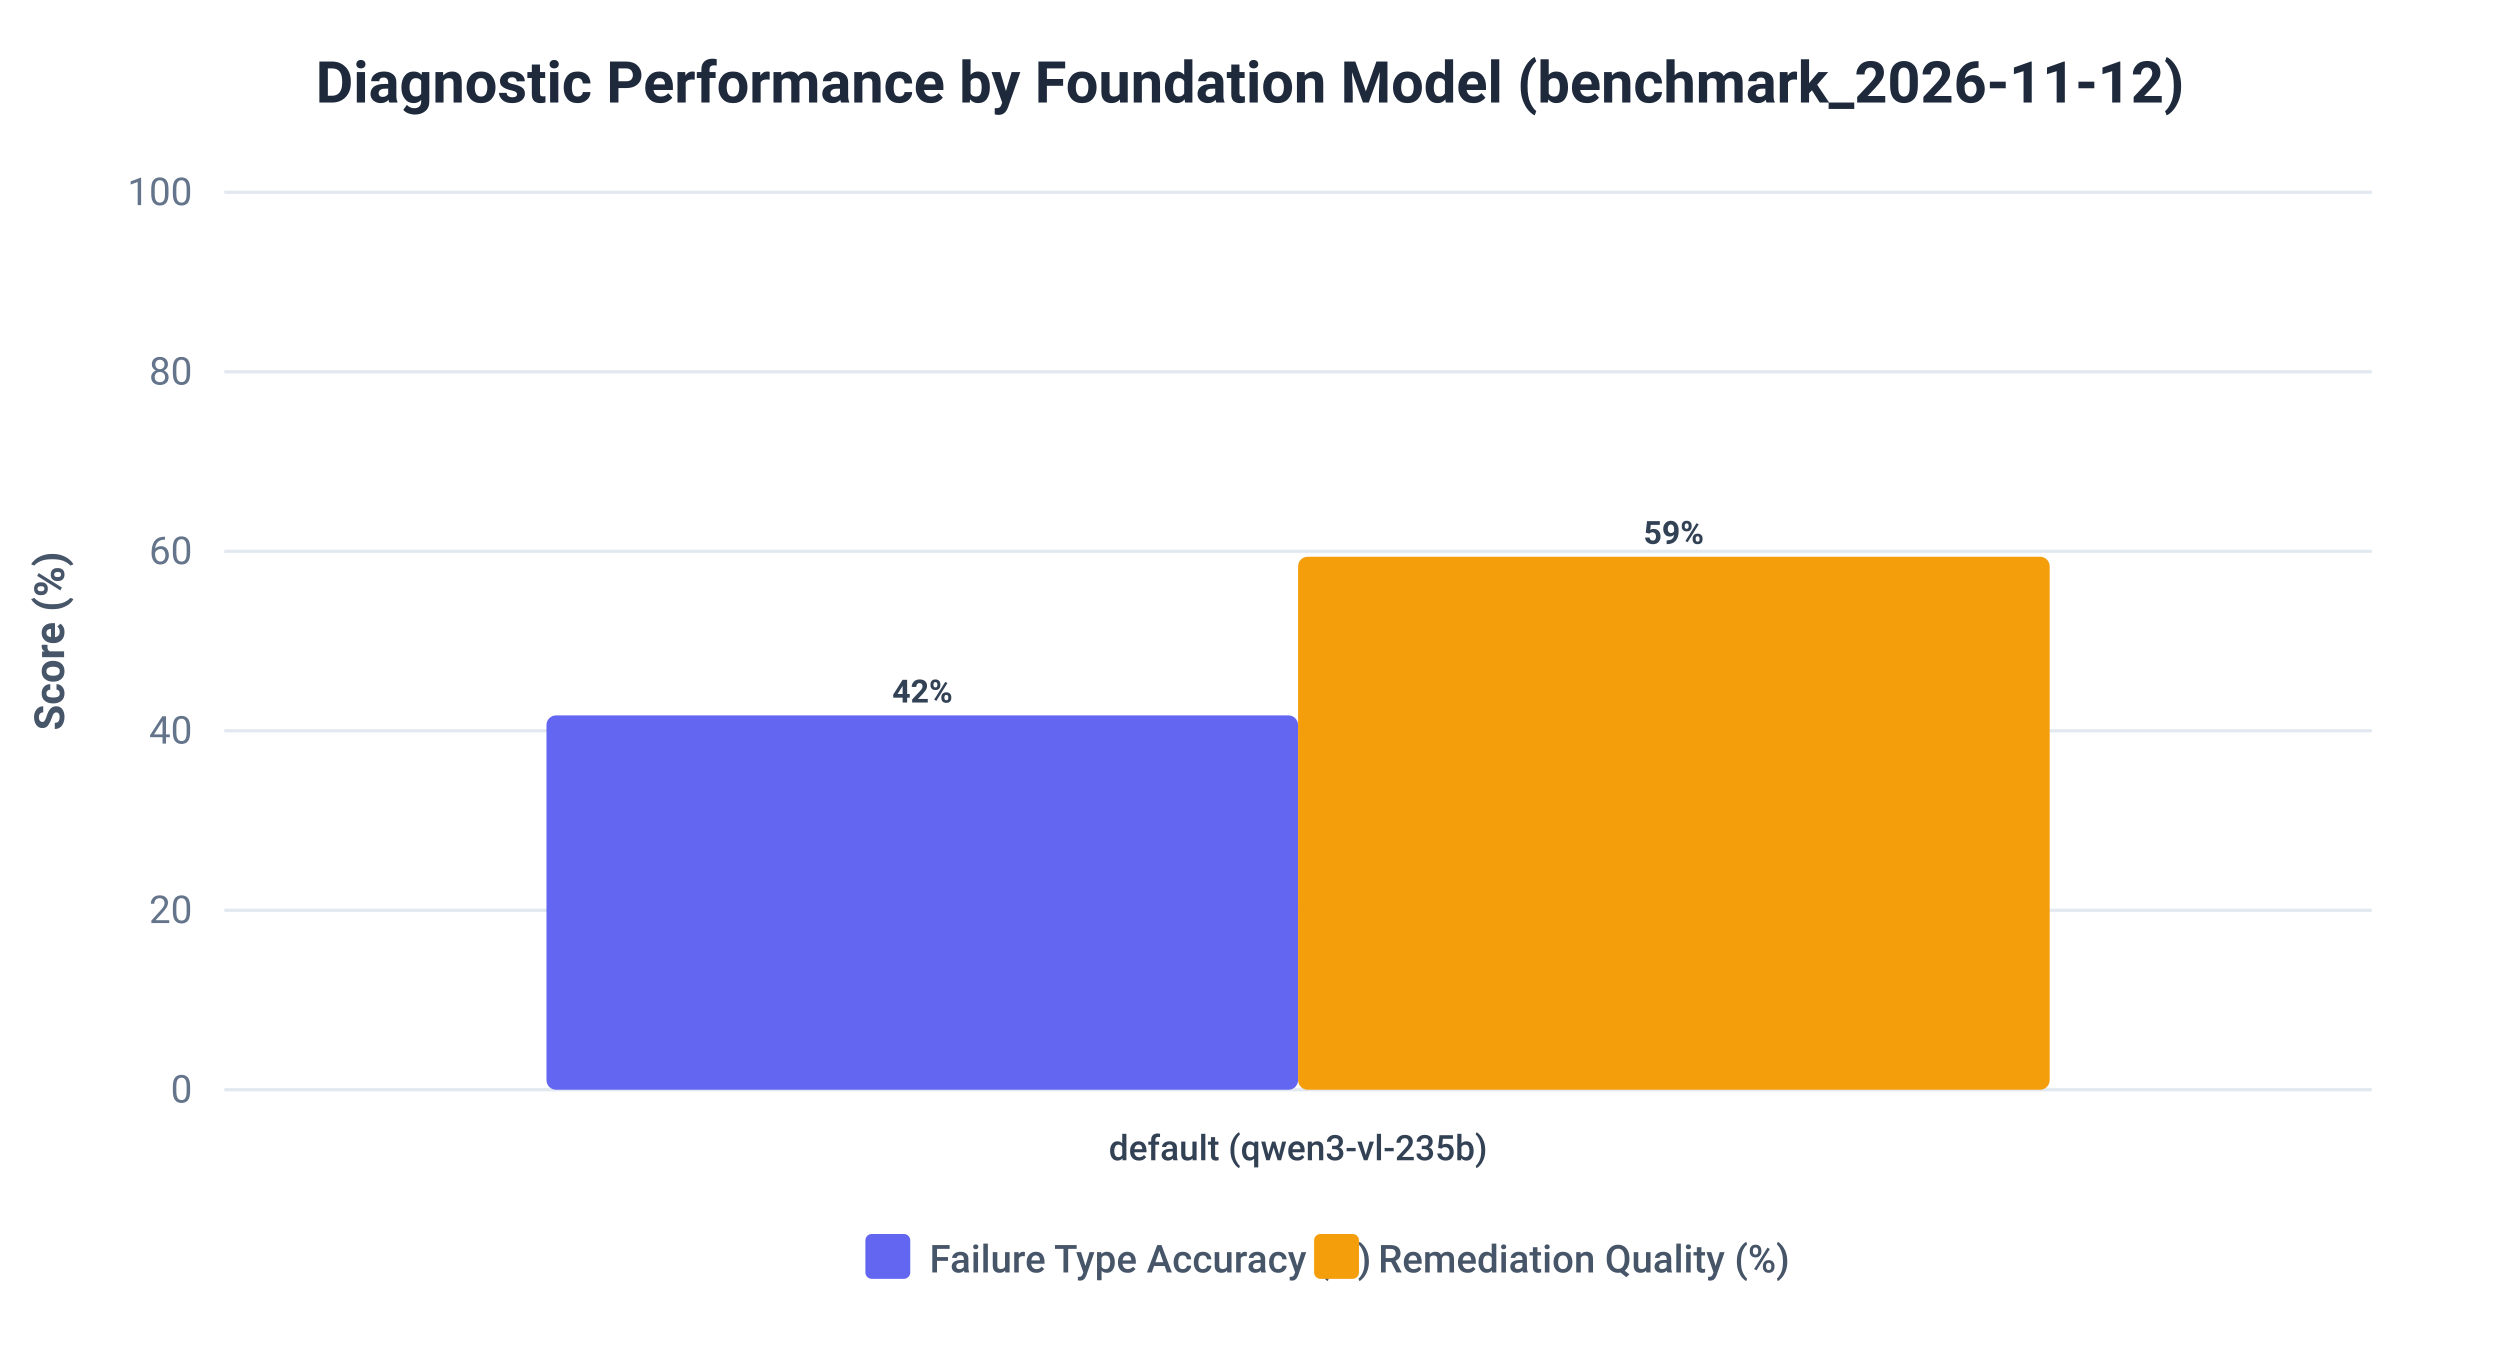
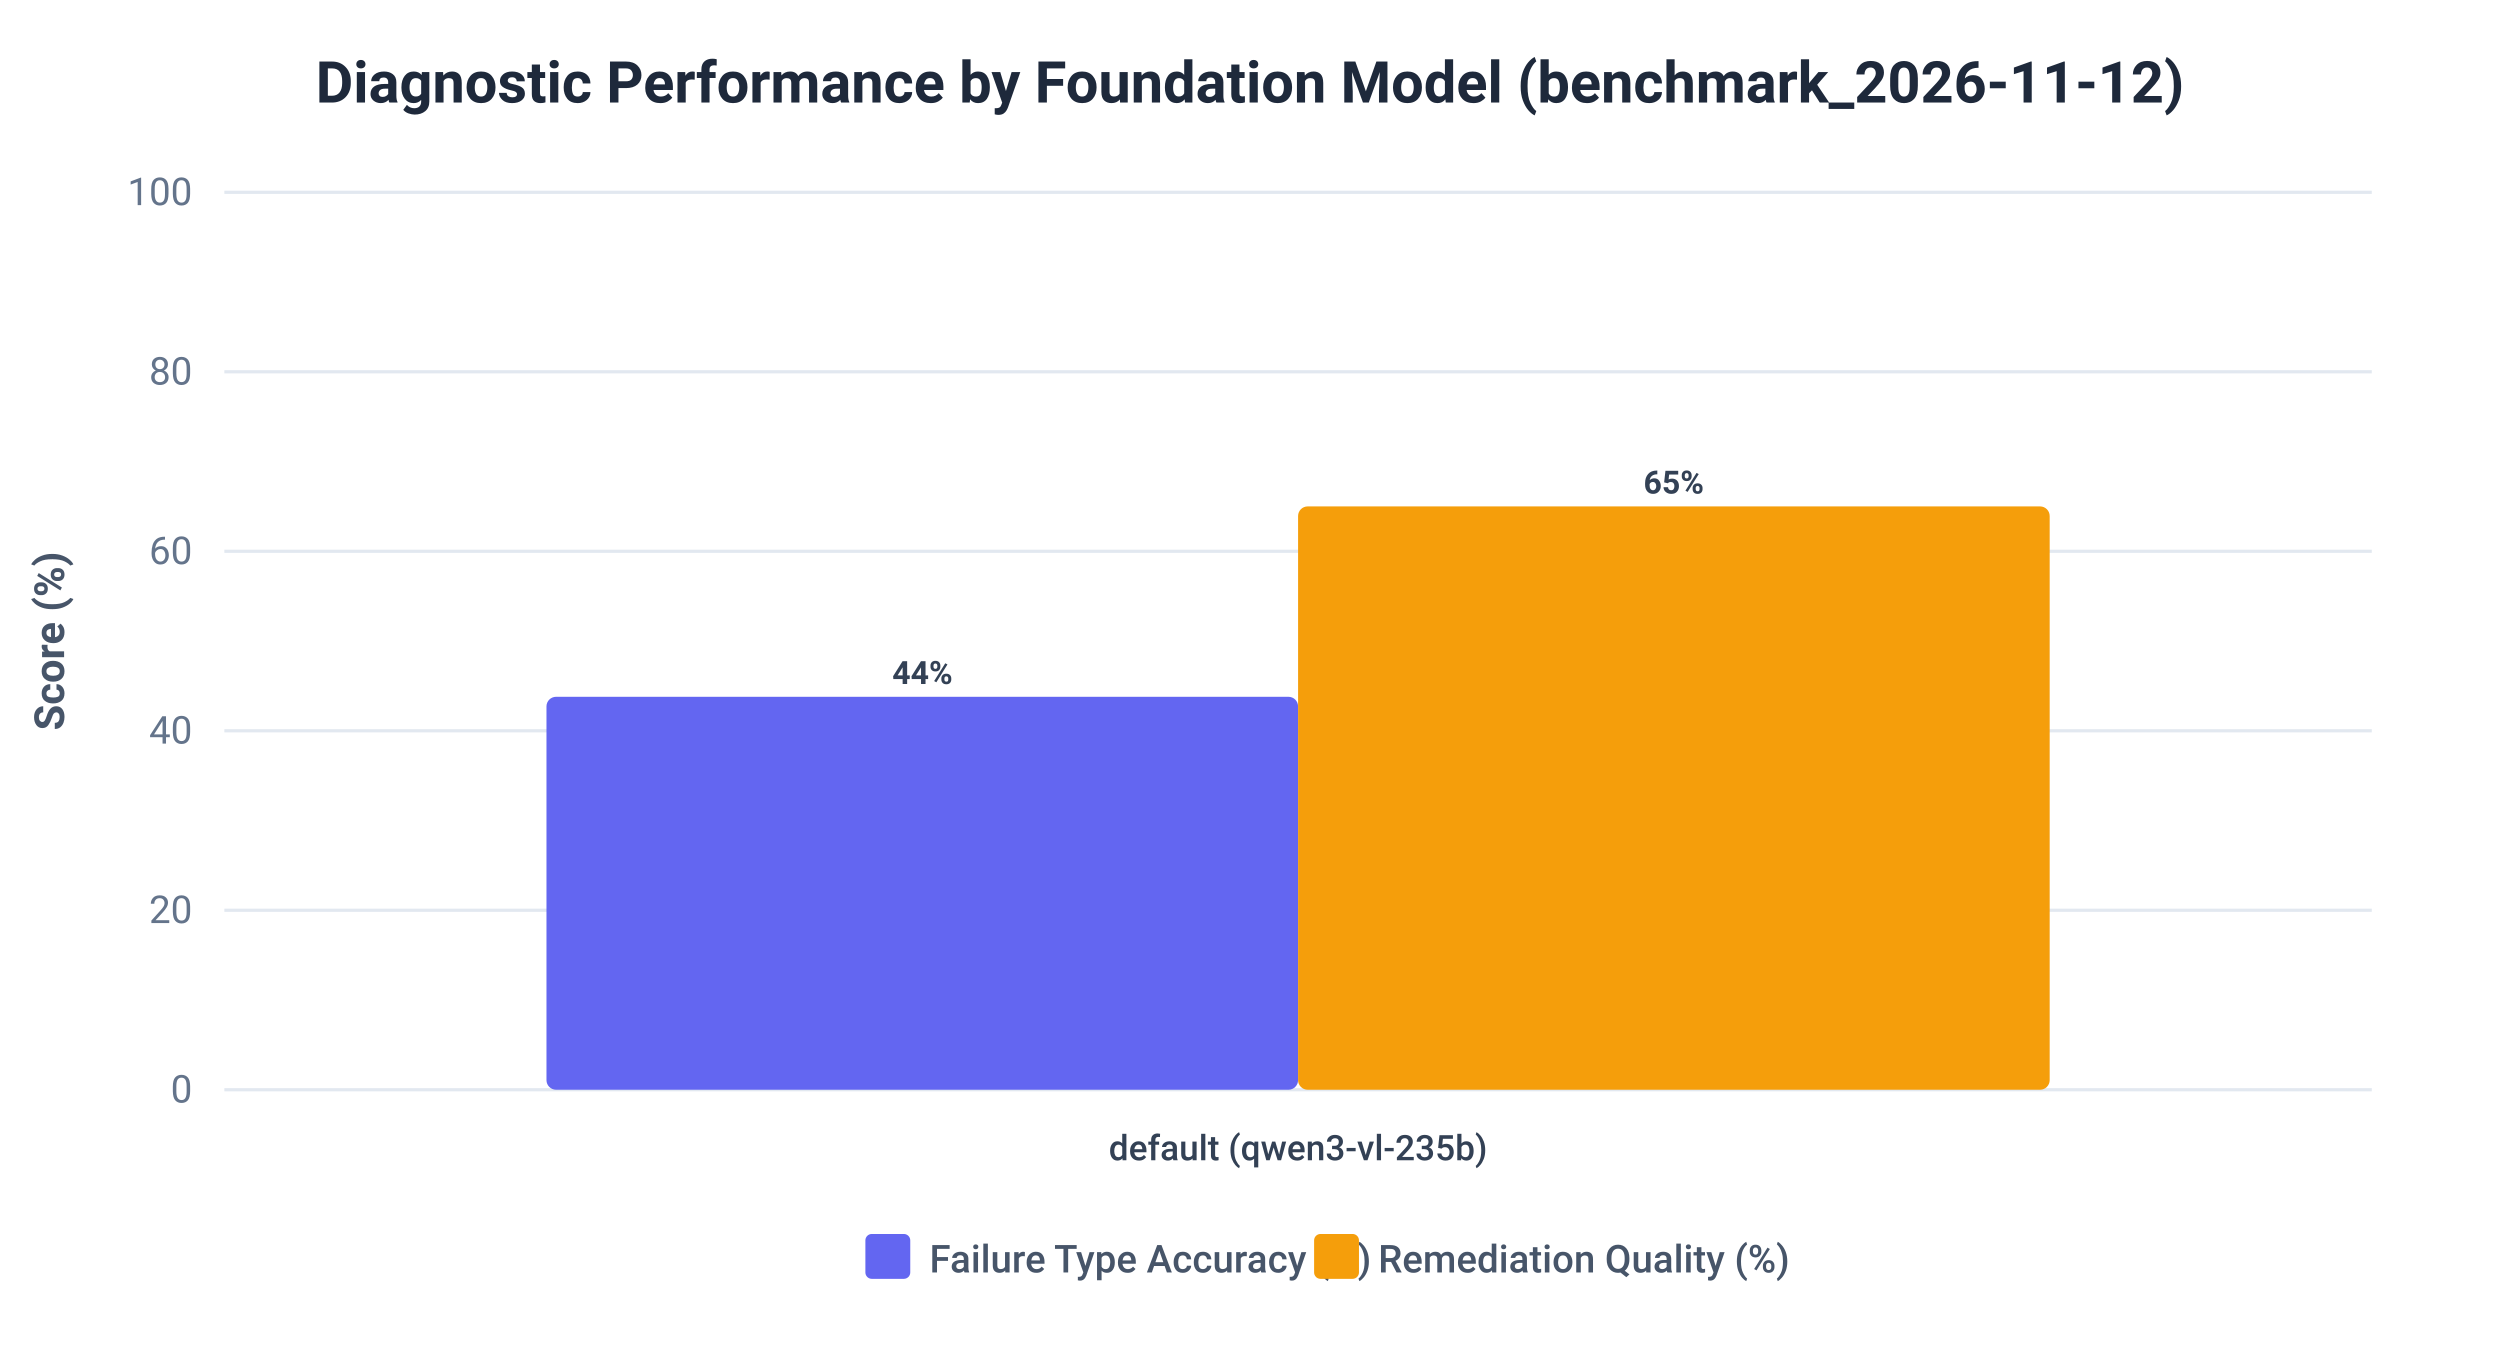
<svg xmlns="http://www.w3.org/2000/svg" viewBox="0 0 780 420" width="780" height="420" style="background-color: #ffffff; font-family: -apple-system, BlinkMacSystemFont, Segoe UI, Roboto, sans-serif;">
  <text x="390.0" y="32" text-anchor="middle" font-size="18" font-weight="bold" fill="#1e293b">Diagnostic Performance by Foundation Model (benchmark_2026-11-12)</text>
  <line x1="70" y1="340.0" x2="740" y2="340.0" stroke="#e2e8f0" stroke-width="1" />
  <text x="60" y="344.0" text-anchor="end" font-size="12" fill="#64748b">0</text>
  <line x1="70" y1="284.0" x2="740" y2="284.0" stroke="#e2e8f0" stroke-width="1" />
  <text x="60" y="288.0" text-anchor="end" font-size="12" fill="#64748b">20</text>
  <line x1="70" y1="228.0" x2="740" y2="228.0" stroke="#e2e8f0" stroke-width="1" />
  <text x="60" y="232.0" text-anchor="end" font-size="12" fill="#64748b">40</text>
  <line x1="70" y1="172.0" x2="740" y2="172.0" stroke="#e2e8f0" stroke-width="1" />
  <text x="60" y="176.0" text-anchor="end" font-size="12" fill="#64748b">60</text>
  <line x1="70" y1="116.0" x2="740" y2="116.0" stroke="#e2e8f0" stroke-width="1" />
  <text x="60" y="120.0" text-anchor="end" font-size="12" fill="#64748b">80</text>
  <line x1="70" y1="60.0" x2="740" y2="60.0" stroke="#e2e8f0" stroke-width="1" />
  <text x="60" y="64.0" text-anchor="end" font-size="12" fill="#64748b">100</text>
  <text x="20" y="200.0" text-anchor="middle" font-size="13" font-weight="600" fill="#475569" transform="rotate(-90 20 200.0)">Score (%)</text>
-   <rect x="170.5" y="223.2" width="234.5" height="116.8" fill="#6366f1" rx="3" />
-   <text x="287.8" y="219.2" text-anchor="middle" font-size="10" font-weight="600" fill="#334155">42%</text>
-   <rect x="405.0" y="173.7" width="234.5" height="166.3" fill="#f59e0b" rx="3" />
-   <text x="522.2" y="169.7" text-anchor="middle" font-size="10" font-weight="600" fill="#334155">59%</text>
+   <rect x="170.5" y="217.4" width="234.5" height="122.6" fill="#6366f1" rx="3" />
+   <text x="287.8" y="213.4" text-anchor="middle" font-size="10" font-weight="600" fill="#334155">44%</text>
+   <rect x="405.0" y="158.0" width="234.5" height="182.0" fill="#f59e0b" rx="3" />
+   <text x="522.2" y="154.0" text-anchor="middle" font-size="10" font-weight="600" fill="#334155">65%</text>
  <text x="405.0" y="362" text-anchor="middle" font-size="11" font-weight="500" fill="#334155">default (qwen3-vl-235b)</text>
  <rect x="270.0" y="385" width="14" height="14" fill="#6366f1" rx="2" />
  <text x="290.0" y="397" font-size="12" font-weight="500" fill="#475569">Failure Type Accuracy (%)</text>
  <rect x="410.0" y="385" width="14" height="14" fill="#f59e0b" rx="2" />
  <text x="430.0" y="397" font-size="12" font-weight="500" fill="#475569">Remediation Quality (%)</text>
</svg>
